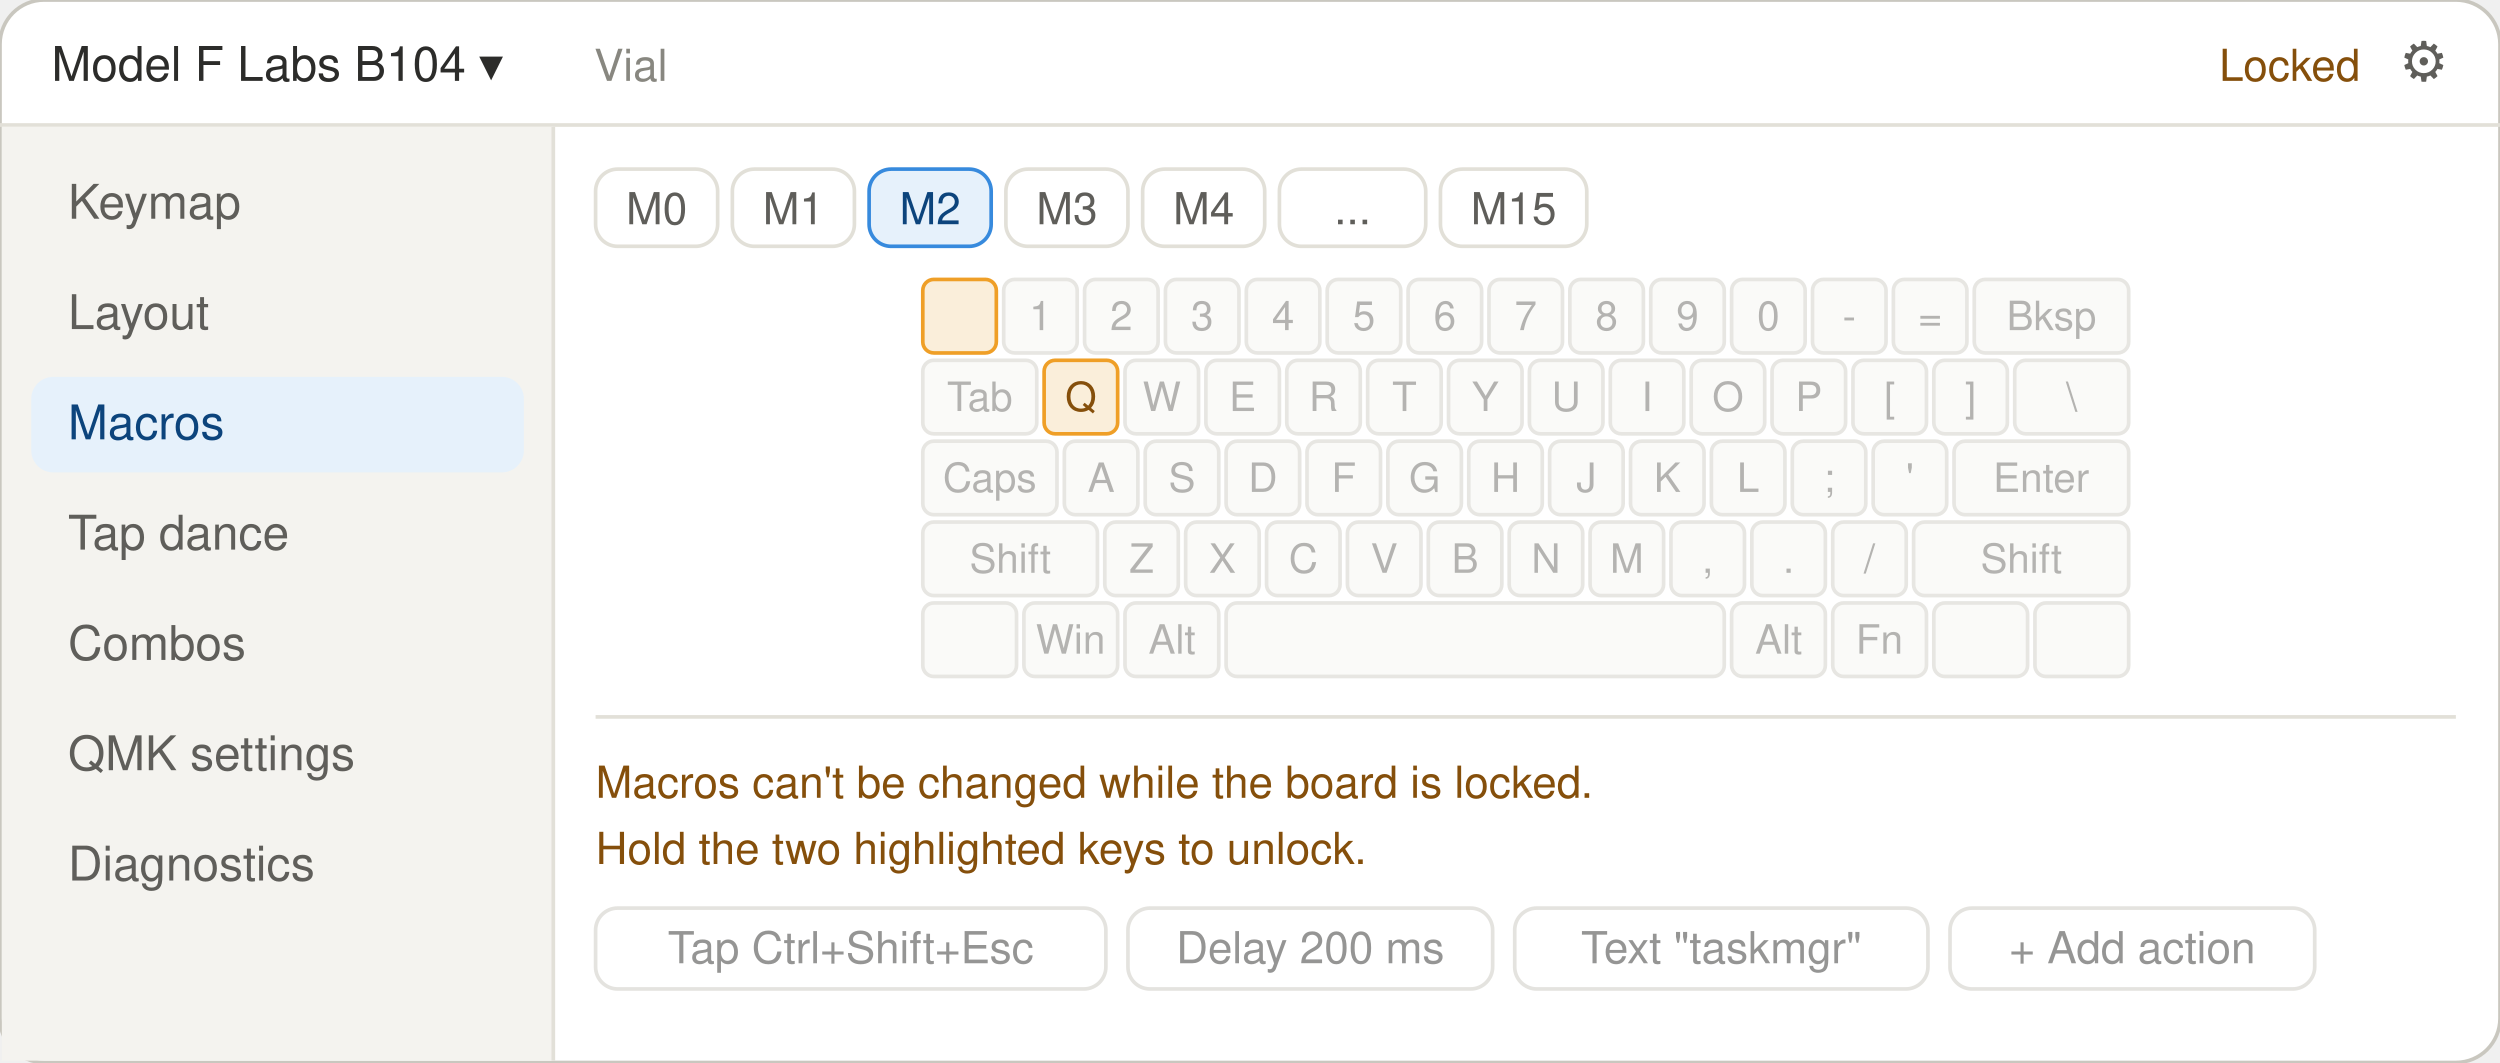
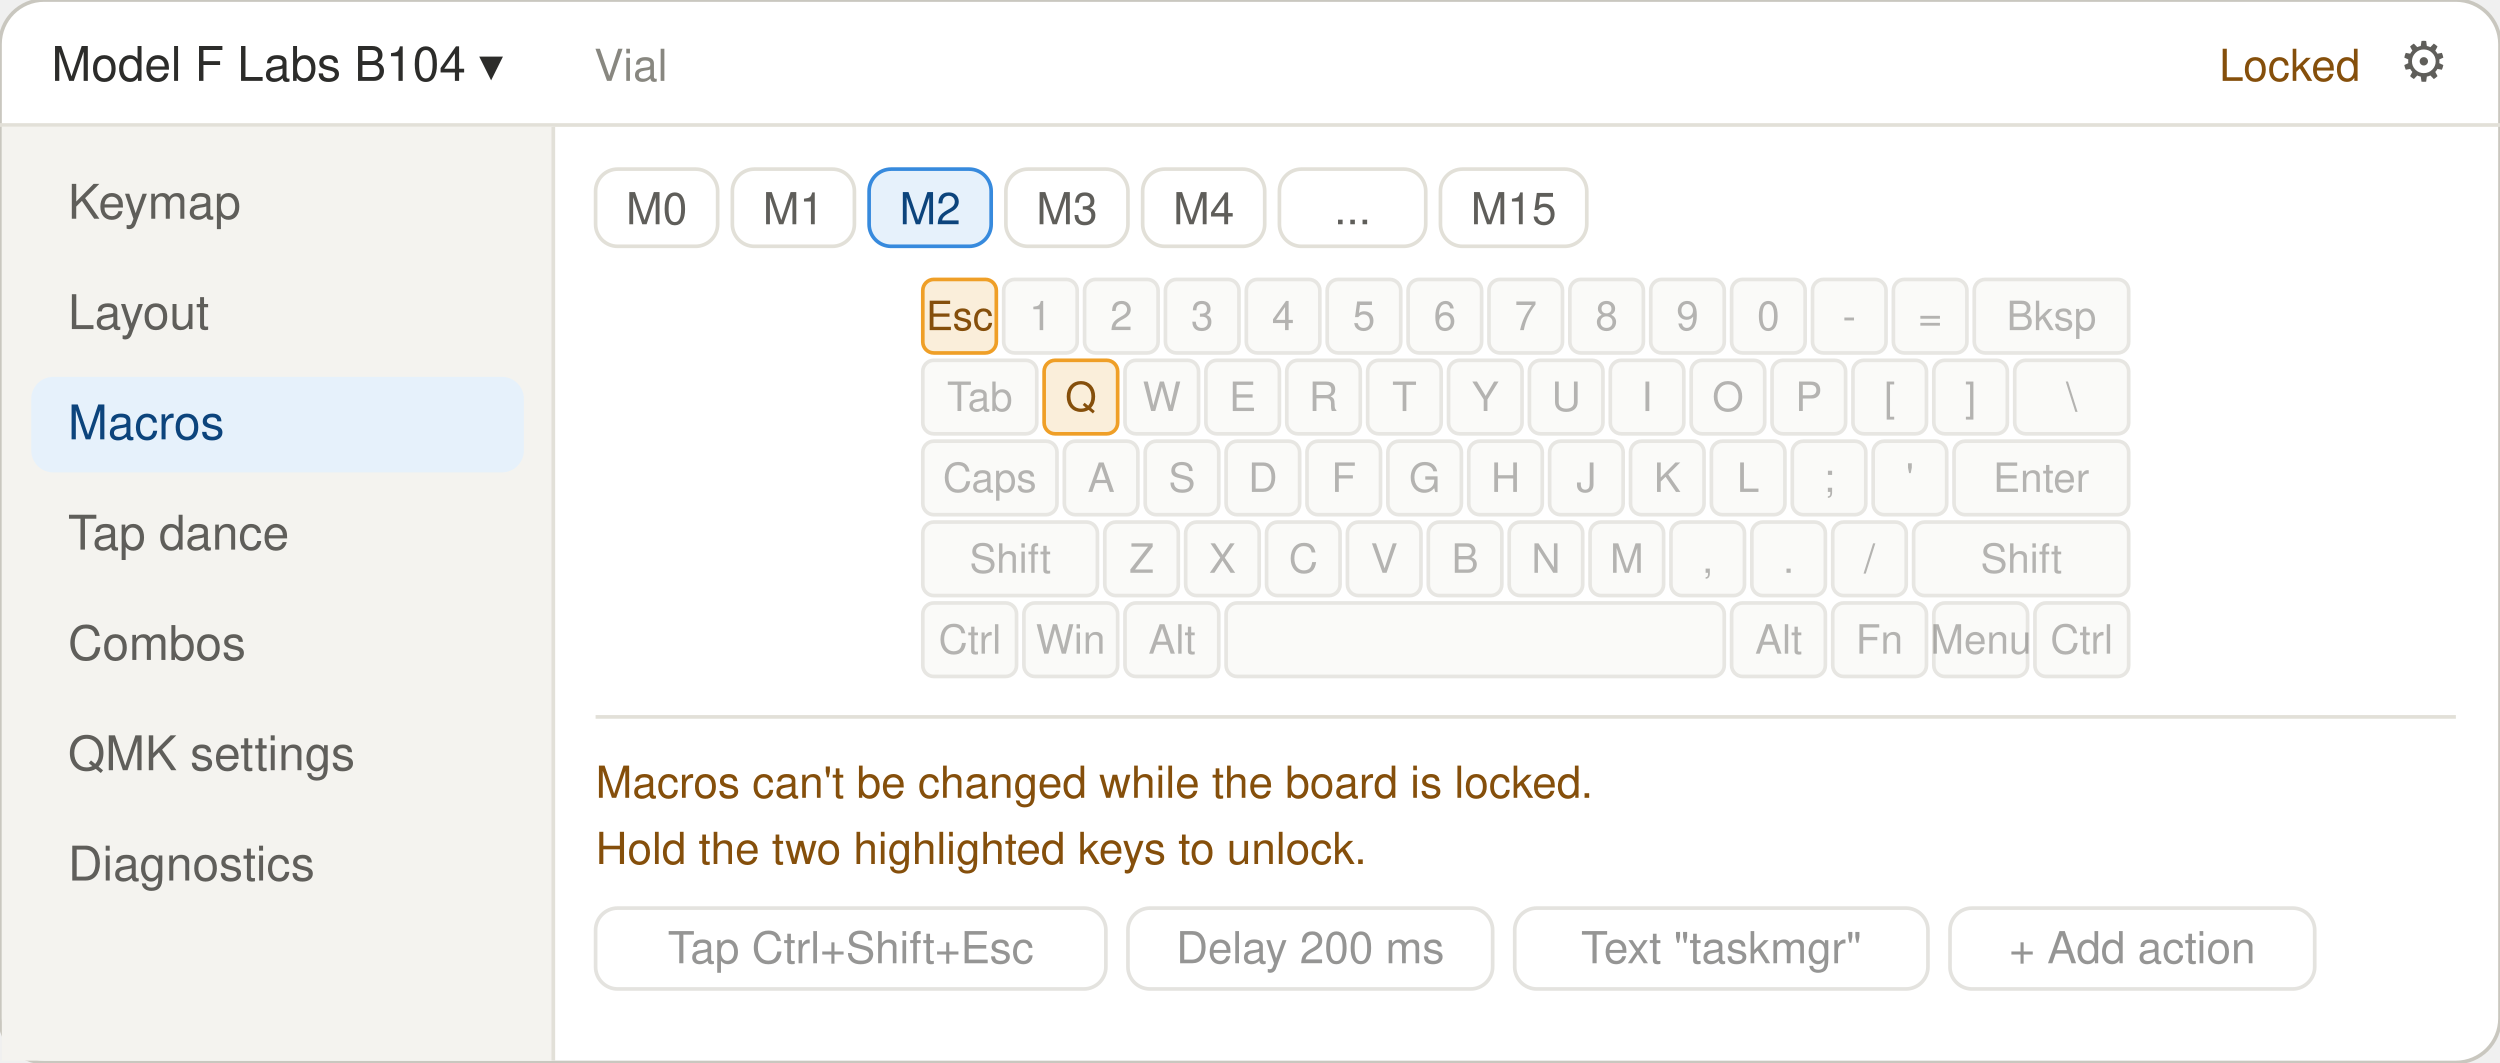
<svg xmlns="http://www.w3.org/2000/svg" width="680" height="289" viewBox="0 0 680 289">
  <rect x="0.0" y="0.0" width="680.0" height="289.0" rx="12" fill="#FFFFFF" stroke="#C9C7BF" stroke-width="1" />
  <text x="14.0" y="22.0" font-family="Segoe UI, Helvetica, Arial, sans-serif" font-size="13" fill="#2C2C2A" text-anchor="start" font-weight="400">Model F Labs B104  ▾</text>
  <text x="161.6" y="22.0" font-family="Segoe UI, Helvetica, Arial, sans-serif" font-size="12" fill="#888780" text-anchor="start" font-weight="400">Vial</text>
  <text x="666.0" y="22.0" font-family="Segoe UI, Helvetica, Arial, sans-serif" font-size="15" fill="#5F5E5A" text-anchor="end" font-weight="400">⚙</text>
  <text x="642.0" y="22.0" font-family="Segoe UI, Helvetica, Arial, sans-serif" font-size="12" fill="#854F0B" text-anchor="end" font-weight="400">Locked</text>
  <line x1="0" y1="34" x2="680" y2="34" stroke="#E2E0D8" stroke-width="1" />
  <rect x="0.5" y="34.5" width="150.0" height="254.0" rx="0" fill="#F4F3EF" stroke="none" />
  <line x1="150.5" y1="34.5" x2="150.5" y2="288.5" stroke="#E2E0D8" stroke-width="1" />
  <text x="18.5" y="59.5" font-family="Segoe UI, Helvetica, Arial, sans-serif" font-size="13" fill="#5F5E5A" text-anchor="start" font-weight="400">Keymap</text>
  <text x="18.5" y="89.5" font-family="Segoe UI, Helvetica, Arial, sans-serif" font-size="13" fill="#5F5E5A" text-anchor="start" font-weight="400">Layout</text>
  <rect x="8.5" y="102.5" width="134.0" height="26.0" rx="6" fill="#E6F1FB" stroke="none" />
  <text x="18.5" y="119.5" font-family="Segoe UI, Helvetica, Arial, sans-serif" font-size="13" fill="#0C447C" text-anchor="start" font-weight="400">Macros</text>
  <text x="18.5" y="149.5" font-family="Segoe UI, Helvetica, Arial, sans-serif" font-size="13" fill="#5F5E5A" text-anchor="start" font-weight="400">Tap dance</text>
  <text x="18.5" y="179.5" font-family="Segoe UI, Helvetica, Arial, sans-serif" font-size="13" fill="#5F5E5A" text-anchor="start" font-weight="400">Combos</text>
  <text x="18.5" y="209.5" font-family="Segoe UI, Helvetica, Arial, sans-serif" font-size="13" fill="#5F5E5A" text-anchor="start" font-weight="400">QMK settings</text>
  <text x="18.5" y="239.5" font-family="Segoe UI, Helvetica, Arial, sans-serif" font-size="13" fill="#5F5E5A" text-anchor="start" font-weight="400">Diagnostics</text>
  <rect x="162.0" y="46.0" width="33.2" height="21.0" rx="6" fill="#FFFFFF" stroke="#E2E0D8" stroke-width="1" />
  <text x="178.6" y="61.0" font-family="Segoe UI, Helvetica, Arial, sans-serif" font-size="12" fill="#5F5E5A" text-anchor="middle" font-weight="400">M0</text>
  <rect x="199.2" y="46.0" width="33.2" height="21.0" rx="6" fill="#FFFFFF" stroke="#E2E0D8" stroke-width="1" />
  <text x="215.8" y="61.0" font-family="Segoe UI, Helvetica, Arial, sans-serif" font-size="12" fill="#5F5E5A" text-anchor="middle" font-weight="400">M1</text>
  <rect x="236.4" y="46.0" width="33.2" height="21.0" rx="6" fill="#E6F1FB" stroke="#378ADD" stroke-width="1" />
  <text x="253.0" y="61.0" font-family="Segoe UI, Helvetica, Arial, sans-serif" font-size="12" fill="#0C447C" text-anchor="middle" font-weight="400">M2</text>
  <rect x="273.6" y="46.0" width="33.2" height="21.0" rx="6" fill="#FFFFFF" stroke="#E2E0D8" stroke-width="1" />
  <text x="290.2" y="61.0" font-family="Segoe UI, Helvetica, Arial, sans-serif" font-size="12" fill="#5F5E5A" text-anchor="middle" font-weight="400">M3</text>
  <rect x="310.8" y="46.0" width="33.2" height="21.0" rx="6" fill="#FFFFFF" stroke="#E2E0D8" stroke-width="1" />
  <text x="327.4" y="61.0" font-family="Segoe UI, Helvetica, Arial, sans-serif" font-size="12" fill="#5F5E5A" text-anchor="middle" font-weight="400">M4</text>
  <rect x="348.0" y="46.0" width="39.8" height="21.0" rx="6" fill="#FFFFFF" stroke="#E2E0D8" stroke-width="1" />
  <text x="367.9" y="61.0" font-family="Segoe UI, Helvetica, Arial, sans-serif" font-size="12" fill="#5F5E5A" text-anchor="middle" font-weight="400">...</text>
  <rect x="391.8" y="46.0" width="39.8" height="21.0" rx="6" fill="#FFFFFF" stroke="#E2E0D8" stroke-width="1" />
  <text x="411.7" y="61.0" font-family="Segoe UI, Helvetica, Arial, sans-serif" font-size="12" fill="#5F5E5A" text-anchor="middle" font-weight="400">M15</text>
  <rect x="251.0" y="76.0" width="20.0" height="20.0" rx="3" fill="#FAEEDA" stroke="#EF9F27" stroke-width="1" />
+   <text x="261.0" y="89.8" font-family="Segoe UI, Helvetica, Arial, sans-serif" font-size="11" fill="#854F0B" text-anchor="middle" font-weight="400">Esc</text>
  <rect x="273.0" y="76.0" width="20.0" height="20.0" rx="3" fill="#F4F3EF" stroke="#C9C7BF" stroke-width="1" opacity="0.45" />
  <text x="283.0" y="89.8" font-family="Segoe UI, Helvetica, Arial, sans-serif" font-size="11" fill="#5F5E5A" text-anchor="middle" font-weight="400" opacity="0.45">1</text>
  <rect x="295.0" y="76.0" width="20.0" height="20.0" rx="3" fill="#F4F3EF" stroke="#C9C7BF" stroke-width="1" opacity="0.45" />
  <text x="305.0" y="89.8" font-family="Segoe UI, Helvetica, Arial, sans-serif" font-size="11" fill="#5F5E5A" text-anchor="middle" font-weight="400" opacity="0.45">2</text>
  <rect x="317.0" y="76.0" width="20.0" height="20.0" rx="3" fill="#F4F3EF" stroke="#C9C7BF" stroke-width="1" opacity="0.45" />
  <text x="327.0" y="89.8" font-family="Segoe UI, Helvetica, Arial, sans-serif" font-size="11" fill="#5F5E5A" text-anchor="middle" font-weight="400" opacity="0.45">3</text>
  <rect x="339.0" y="76.0" width="20.0" height="20.0" rx="3" fill="#F4F3EF" stroke="#C9C7BF" stroke-width="1" opacity="0.45" />
  <text x="349.0" y="89.8" font-family="Segoe UI, Helvetica, Arial, sans-serif" font-size="11" fill="#5F5E5A" text-anchor="middle" font-weight="400" opacity="0.45">4</text>
  <rect x="361.0" y="76.0" width="20.0" height="20.0" rx="3" fill="#F4F3EF" stroke="#C9C7BF" stroke-width="1" opacity="0.45" />
  <text x="371.0" y="89.8" font-family="Segoe UI, Helvetica, Arial, sans-serif" font-size="11" fill="#5F5E5A" text-anchor="middle" font-weight="400" opacity="0.45">5</text>
  <rect x="383.0" y="76.0" width="20.0" height="20.0" rx="3" fill="#F4F3EF" stroke="#C9C7BF" stroke-width="1" opacity="0.45" />
  <text x="393.0" y="89.8" font-family="Segoe UI, Helvetica, Arial, sans-serif" font-size="11" fill="#5F5E5A" text-anchor="middle" font-weight="400" opacity="0.45">6</text>
  <rect x="405.0" y="76.0" width="20.0" height="20.0" rx="3" fill="#F4F3EF" stroke="#C9C7BF" stroke-width="1" opacity="0.45" />
  <text x="415.0" y="89.8" font-family="Segoe UI, Helvetica, Arial, sans-serif" font-size="11" fill="#5F5E5A" text-anchor="middle" font-weight="400" opacity="0.45">7</text>
  <rect x="427.0" y="76.0" width="20.0" height="20.0" rx="3" fill="#F4F3EF" stroke="#C9C7BF" stroke-width="1" opacity="0.45" />
  <text x="437.0" y="89.8" font-family="Segoe UI, Helvetica, Arial, sans-serif" font-size="11" fill="#5F5E5A" text-anchor="middle" font-weight="400" opacity="0.45">8</text>
  <rect x="449.0" y="76.0" width="20.0" height="20.0" rx="3" fill="#F4F3EF" stroke="#C9C7BF" stroke-width="1" opacity="0.45" />
  <text x="459.0" y="89.8" font-family="Segoe UI, Helvetica, Arial, sans-serif" font-size="11" fill="#5F5E5A" text-anchor="middle" font-weight="400" opacity="0.45">9</text>
  <rect x="471.0" y="76.0" width="20.0" height="20.0" rx="3" fill="#F4F3EF" stroke="#C9C7BF" stroke-width="1" opacity="0.45" />
  <text x="481.0" y="89.8" font-family="Segoe UI, Helvetica, Arial, sans-serif" font-size="11" fill="#5F5E5A" text-anchor="middle" font-weight="400" opacity="0.45">0</text>
  <rect x="493.0" y="76.0" width="20.0" height="20.0" rx="3" fill="#F4F3EF" stroke="#C9C7BF" stroke-width="1" opacity="0.45" />
  <text x="503.0" y="89.8" font-family="Segoe UI, Helvetica, Arial, sans-serif" font-size="11" fill="#5F5E5A" text-anchor="middle" font-weight="400" opacity="0.45">-</text>
  <rect x="515.0" y="76.0" width="20.0" height="20.0" rx="3" fill="#F4F3EF" stroke="#C9C7BF" stroke-width="1" opacity="0.45" />
  <text x="525.0" y="89.8" font-family="Segoe UI, Helvetica, Arial, sans-serif" font-size="11" fill="#5F5E5A" text-anchor="middle" font-weight="400" opacity="0.45">=</text>
  <rect x="537.0" y="76.0" width="42.0" height="20.0" rx="3" fill="#F4F3EF" stroke="#C9C7BF" stroke-width="1" opacity="0.45" />
  <text x="558.0" y="89.8" font-family="Segoe UI, Helvetica, Arial, sans-serif" font-size="11" fill="#5F5E5A" text-anchor="middle" font-weight="400" opacity="0.45">Bksp</text>
  <rect x="251.0" y="98.0" width="31.0" height="20.0" rx="3" fill="#F4F3EF" stroke="#C9C7BF" stroke-width="1" opacity="0.45" />
  <text x="266.5" y="111.8" font-family="Segoe UI, Helvetica, Arial, sans-serif" font-size="11" fill="#5F5E5A" text-anchor="middle" font-weight="400" opacity="0.45">Tab</text>
  <rect x="284.0" y="98.0" width="20.0" height="20.0" rx="3" fill="#FAEEDA" stroke="#EF9F27" stroke-width="1" />
  <text x="294.0" y="111.8" font-family="Segoe UI, Helvetica, Arial, sans-serif" font-size="11" fill="#854F0B" text-anchor="middle" font-weight="400">Q</text>
  <rect x="306.0" y="98.0" width="20.0" height="20.0" rx="3" fill="#F4F3EF" stroke="#C9C7BF" stroke-width="1" opacity="0.45" />
  <text x="316.0" y="111.8" font-family="Segoe UI, Helvetica, Arial, sans-serif" font-size="11" fill="#5F5E5A" text-anchor="middle" font-weight="400" opacity="0.45">W</text>
  <rect x="328.0" y="98.0" width="20.0" height="20.0" rx="3" fill="#F4F3EF" stroke="#C9C7BF" stroke-width="1" opacity="0.45" />
  <text x="338.0" y="111.8" font-family="Segoe UI, Helvetica, Arial, sans-serif" font-size="11" fill="#5F5E5A" text-anchor="middle" font-weight="400" opacity="0.45">E</text>
  <rect x="350.0" y="98.0" width="20.0" height="20.0" rx="3" fill="#F4F3EF" stroke="#C9C7BF" stroke-width="1" opacity="0.45" />
  <text x="360.0" y="111.8" font-family="Segoe UI, Helvetica, Arial, sans-serif" font-size="11" fill="#5F5E5A" text-anchor="middle" font-weight="400" opacity="0.45">R</text>
  <rect x="372.0" y="98.0" width="20.0" height="20.0" rx="3" fill="#F4F3EF" stroke="#C9C7BF" stroke-width="1" opacity="0.45" />
  <text x="382.0" y="111.8" font-family="Segoe UI, Helvetica, Arial, sans-serif" font-size="11" fill="#5F5E5A" text-anchor="middle" font-weight="400" opacity="0.45">T</text>
  <rect x="394.0" y="98.0" width="20.0" height="20.0" rx="3" fill="#F4F3EF" stroke="#C9C7BF" stroke-width="1" opacity="0.45" />
  <text x="404.0" y="111.8" font-family="Segoe UI, Helvetica, Arial, sans-serif" font-size="11" fill="#5F5E5A" text-anchor="middle" font-weight="400" opacity="0.45">Y</text>
  <rect x="416.0" y="98.0" width="20.0" height="20.0" rx="3" fill="#F4F3EF" stroke="#C9C7BF" stroke-width="1" opacity="0.45" />
  <text x="426.0" y="111.8" font-family="Segoe UI, Helvetica, Arial, sans-serif" font-size="11" fill="#5F5E5A" text-anchor="middle" font-weight="400" opacity="0.45">U</text>
  <rect x="438.0" y="98.0" width="20.0" height="20.0" rx="3" fill="#F4F3EF" stroke="#C9C7BF" stroke-width="1" opacity="0.45" />
  <text x="448.0" y="111.8" font-family="Segoe UI, Helvetica, Arial, sans-serif" font-size="11" fill="#5F5E5A" text-anchor="middle" font-weight="400" opacity="0.45">I</text>
  <rect x="460.0" y="98.0" width="20.0" height="20.0" rx="3" fill="#F4F3EF" stroke="#C9C7BF" stroke-width="1" opacity="0.45" />
  <text x="470.0" y="111.8" font-family="Segoe UI, Helvetica, Arial, sans-serif" font-size="11" fill="#5F5E5A" text-anchor="middle" font-weight="400" opacity="0.45">O</text>
  <rect x="482.0" y="98.0" width="20.0" height="20.0" rx="3" fill="#F4F3EF" stroke="#C9C7BF" stroke-width="1" opacity="0.45" />
  <text x="492.0" y="111.8" font-family="Segoe UI, Helvetica, Arial, sans-serif" font-size="11" fill="#5F5E5A" text-anchor="middle" font-weight="400" opacity="0.45">P</text>
  <rect x="504.0" y="98.0" width="20.0" height="20.0" rx="3" fill="#F4F3EF" stroke="#C9C7BF" stroke-width="1" opacity="0.45" />
  <text x="514.0" y="111.8" font-family="Segoe UI, Helvetica, Arial, sans-serif" font-size="11" fill="#5F5E5A" text-anchor="middle" font-weight="400" opacity="0.45">[</text>
  <rect x="526.0" y="98.0" width="20.0" height="20.0" rx="3" fill="#F4F3EF" stroke="#C9C7BF" stroke-width="1" opacity="0.45" />
  <text x="536.0" y="111.8" font-family="Segoe UI, Helvetica, Arial, sans-serif" font-size="11" fill="#5F5E5A" text-anchor="middle" font-weight="400" opacity="0.45">]</text>
  <rect x="548.0" y="98.0" width="31.0" height="20.0" rx="3" fill="#F4F3EF" stroke="#C9C7BF" stroke-width="1" opacity="0.45" />
  <text x="563.5" y="111.8" font-family="Segoe UI, Helvetica, Arial, sans-serif" font-size="11" fill="#5F5E5A" text-anchor="middle" font-weight="400" opacity="0.45">\</text>
  <rect x="251.0" y="120.0" width="36.5" height="20.0" rx="3" fill="#F4F3EF" stroke="#C9C7BF" stroke-width="1" opacity="0.45" />
  <text x="269.2" y="133.8" font-family="Segoe UI, Helvetica, Arial, sans-serif" font-size="11" fill="#5F5E5A" text-anchor="middle" font-weight="400" opacity="0.45">Caps</text>
  <rect x="289.5" y="120.0" width="20.0" height="20.0" rx="3" fill="#F4F3EF" stroke="#C9C7BF" stroke-width="1" opacity="0.45" />
  <text x="299.5" y="133.8" font-family="Segoe UI, Helvetica, Arial, sans-serif" font-size="11" fill="#5F5E5A" text-anchor="middle" font-weight="400" opacity="0.45">A</text>
  <rect x="311.5" y="120.0" width="20.0" height="20.0" rx="3" fill="#F4F3EF" stroke="#C9C7BF" stroke-width="1" opacity="0.45" />
  <text x="321.5" y="133.8" font-family="Segoe UI, Helvetica, Arial, sans-serif" font-size="11" fill="#5F5E5A" text-anchor="middle" font-weight="400" opacity="0.45">S</text>
  <rect x="333.5" y="120.0" width="20.0" height="20.0" rx="3" fill="#F4F3EF" stroke="#C9C7BF" stroke-width="1" opacity="0.45" />
  <text x="343.5" y="133.8" font-family="Segoe UI, Helvetica, Arial, sans-serif" font-size="11" fill="#5F5E5A" text-anchor="middle" font-weight="400" opacity="0.45">D</text>
  <rect x="355.5" y="120.0" width="20.0" height="20.0" rx="3" fill="#F4F3EF" stroke="#C9C7BF" stroke-width="1" opacity="0.45" />
  <text x="365.5" y="133.8" font-family="Segoe UI, Helvetica, Arial, sans-serif" font-size="11" fill="#5F5E5A" text-anchor="middle" font-weight="400" opacity="0.45">F</text>
  <rect x="377.5" y="120.0" width="20.0" height="20.0" rx="3" fill="#F4F3EF" stroke="#C9C7BF" stroke-width="1" opacity="0.45" />
  <text x="387.5" y="133.8" font-family="Segoe UI, Helvetica, Arial, sans-serif" font-size="11" fill="#5F5E5A" text-anchor="middle" font-weight="400" opacity="0.45">G</text>
  <rect x="399.5" y="120.0" width="20.0" height="20.0" rx="3" fill="#F4F3EF" stroke="#C9C7BF" stroke-width="1" opacity="0.45" />
  <text x="409.5" y="133.8" font-family="Segoe UI, Helvetica, Arial, sans-serif" font-size="11" fill="#5F5E5A" text-anchor="middle" font-weight="400" opacity="0.45">H</text>
  <rect x="421.5" y="120.0" width="20.0" height="20.0" rx="3" fill="#F4F3EF" stroke="#C9C7BF" stroke-width="1" opacity="0.45" />
  <text x="431.5" y="133.8" font-family="Segoe UI, Helvetica, Arial, sans-serif" font-size="11" fill="#5F5E5A" text-anchor="middle" font-weight="400" opacity="0.45">J</text>
  <rect x="443.5" y="120.0" width="20.0" height="20.0" rx="3" fill="#F4F3EF" stroke="#C9C7BF" stroke-width="1" opacity="0.45" />
  <text x="453.5" y="133.8" font-family="Segoe UI, Helvetica, Arial, sans-serif" font-size="11" fill="#5F5E5A" text-anchor="middle" font-weight="400" opacity="0.45">K</text>
  <rect x="465.5" y="120.0" width="20.0" height="20.0" rx="3" fill="#F4F3EF" stroke="#C9C7BF" stroke-width="1" opacity="0.45" />
  <text x="475.5" y="133.8" font-family="Segoe UI, Helvetica, Arial, sans-serif" font-size="11" fill="#5F5E5A" text-anchor="middle" font-weight="400" opacity="0.45">L</text>
  <rect x="487.5" y="120.0" width="20.0" height="20.0" rx="3" fill="#F4F3EF" stroke="#C9C7BF" stroke-width="1" opacity="0.45" />
  <text x="497.5" y="133.8" font-family="Segoe UI, Helvetica, Arial, sans-serif" font-size="11" fill="#5F5E5A" text-anchor="middle" font-weight="400" opacity="0.45">;</text>
  <rect x="509.5" y="120.0" width="20.0" height="20.0" rx="3" fill="#F4F3EF" stroke="#C9C7BF" stroke-width="1" opacity="0.45" />
  <text x="519.5" y="133.8" font-family="Segoe UI, Helvetica, Arial, sans-serif" font-size="11" fill="#5F5E5A" text-anchor="middle" font-weight="400" opacity="0.45">'</text>
  <rect x="531.5" y="120.0" width="47.5" height="20.0" rx="3" fill="#F4F3EF" stroke="#C9C7BF" stroke-width="1" opacity="0.45" />
  <text x="555.2" y="133.8" font-family="Segoe UI, Helvetica, Arial, sans-serif" font-size="11" fill="#5F5E5A" text-anchor="middle" font-weight="400" opacity="0.45">Enter</text>
  <rect x="251.0" y="142.0" width="47.5" height="20.0" rx="3" fill="#F4F3EF" stroke="#C9C7BF" stroke-width="1" opacity="0.45" />
  <text x="274.8" y="155.8" font-family="Segoe UI, Helvetica, Arial, sans-serif" font-size="11" fill="#5F5E5A" text-anchor="middle" font-weight="400" opacity="0.45">Shift</text>
  <rect x="300.5" y="142.0" width="20.0" height="20.0" rx="3" fill="#F4F3EF" stroke="#C9C7BF" stroke-width="1" opacity="0.45" />
  <text x="310.5" y="155.8" font-family="Segoe UI, Helvetica, Arial, sans-serif" font-size="11" fill="#5F5E5A" text-anchor="middle" font-weight="400" opacity="0.45">Z</text>
  <rect x="322.5" y="142.0" width="20.0" height="20.0" rx="3" fill="#F4F3EF" stroke="#C9C7BF" stroke-width="1" opacity="0.45" />
  <text x="332.5" y="155.8" font-family="Segoe UI, Helvetica, Arial, sans-serif" font-size="11" fill="#5F5E5A" text-anchor="middle" font-weight="400" opacity="0.45">X</text>
  <rect x="344.5" y="142.0" width="20.0" height="20.0" rx="3" fill="#F4F3EF" stroke="#C9C7BF" stroke-width="1" opacity="0.45" />
  <text x="354.5" y="155.8" font-family="Segoe UI, Helvetica, Arial, sans-serif" font-size="11" fill="#5F5E5A" text-anchor="middle" font-weight="400" opacity="0.45">C</text>
  <rect x="366.5" y="142.0" width="20.0" height="20.0" rx="3" fill="#F4F3EF" stroke="#C9C7BF" stroke-width="1" opacity="0.45" />
  <text x="376.5" y="155.8" font-family="Segoe UI, Helvetica, Arial, sans-serif" font-size="11" fill="#5F5E5A" text-anchor="middle" font-weight="400" opacity="0.45">V</text>
  <rect x="388.5" y="142.0" width="20.0" height="20.0" rx="3" fill="#F4F3EF" stroke="#C9C7BF" stroke-width="1" opacity="0.45" />
  <text x="398.5" y="155.8" font-family="Segoe UI, Helvetica, Arial, sans-serif" font-size="11" fill="#5F5E5A" text-anchor="middle" font-weight="400" opacity="0.45">B</text>
  <rect x="410.5" y="142.0" width="20.0" height="20.0" rx="3" fill="#F4F3EF" stroke="#C9C7BF" stroke-width="1" opacity="0.45" />
  <text x="420.5" y="155.8" font-family="Segoe UI, Helvetica, Arial, sans-serif" font-size="11" fill="#5F5E5A" text-anchor="middle" font-weight="400" opacity="0.45">N</text>
  <rect x="432.5" y="142.0" width="20.0" height="20.0" rx="3" fill="#F4F3EF" stroke="#C9C7BF" stroke-width="1" opacity="0.45" />
  <text x="442.5" y="155.8" font-family="Segoe UI, Helvetica, Arial, sans-serif" font-size="11" fill="#5F5E5A" text-anchor="middle" font-weight="400" opacity="0.45">M</text>
  <rect x="454.5" y="142.0" width="20.0" height="20.0" rx="3" fill="#F4F3EF" stroke="#C9C7BF" stroke-width="1" opacity="0.45" />
  <text x="464.5" y="155.8" font-family="Segoe UI, Helvetica, Arial, sans-serif" font-size="11" fill="#5F5E5A" text-anchor="middle" font-weight="400" opacity="0.45">,</text>
  <rect x="476.5" y="142.0" width="20.0" height="20.0" rx="3" fill="#F4F3EF" stroke="#C9C7BF" stroke-width="1" opacity="0.45" />
  <text x="486.5" y="155.8" font-family="Segoe UI, Helvetica, Arial, sans-serif" font-size="11" fill="#5F5E5A" text-anchor="middle" font-weight="400" opacity="0.45">.</text>
  <rect x="498.5" y="142.0" width="20.0" height="20.0" rx="3" fill="#F4F3EF" stroke="#C9C7BF" stroke-width="1" opacity="0.45" />
  <text x="508.5" y="155.8" font-family="Segoe UI, Helvetica, Arial, sans-serif" font-size="11" fill="#5F5E5A" text-anchor="middle" font-weight="400" opacity="0.45">/</text>
  <rect x="520.5" y="142.0" width="58.5" height="20.0" rx="3" fill="#F4F3EF" stroke="#C9C7BF" stroke-width="1" opacity="0.45" />
  <text x="549.8" y="155.8" font-family="Segoe UI, Helvetica, Arial, sans-serif" font-size="11" fill="#5F5E5A" text-anchor="middle" font-weight="400" opacity="0.45">Shift</text>
  <rect x="251.0" y="164.0" width="25.5" height="20.0" rx="3" fill="#F4F3EF" stroke="#C9C7BF" stroke-width="1" opacity="0.45" />
+   <text x="263.8" y="177.8" font-family="Segoe UI, Helvetica, Arial, sans-serif" font-size="11" fill="#5F5E5A" text-anchor="middle" font-weight="400" opacity="0.45">Ctrl</text>
  <rect x="278.5" y="164.0" width="25.5" height="20.0" rx="3" fill="#F4F3EF" stroke="#C9C7BF" stroke-width="1" opacity="0.45" />
  <text x="291.2" y="177.8" font-family="Segoe UI, Helvetica, Arial, sans-serif" font-size="11" fill="#5F5E5A" text-anchor="middle" font-weight="400" opacity="0.45">Win</text>
  <rect x="306.0" y="164.0" width="25.5" height="20.0" rx="3" fill="#F4F3EF" stroke="#C9C7BF" stroke-width="1" opacity="0.45" />
  <text x="318.8" y="177.8" font-family="Segoe UI, Helvetica, Arial, sans-serif" font-size="11" fill="#5F5E5A" text-anchor="middle" font-weight="400" opacity="0.45">Alt</text>
  <rect x="333.5" y="164.0" width="135.5" height="20.0" rx="3" fill="#F4F3EF" stroke="#C9C7BF" stroke-width="1" opacity="0.45" />
  <rect x="471.0" y="164.0" width="25.5" height="20.0" rx="3" fill="#F4F3EF" stroke="#C9C7BF" stroke-width="1" opacity="0.45" />
  <text x="483.8" y="177.8" font-family="Segoe UI, Helvetica, Arial, sans-serif" font-size="11" fill="#5F5E5A" text-anchor="middle" font-weight="400" opacity="0.45">Alt</text>
  <rect x="498.5" y="164.0" width="25.5" height="20.0" rx="3" fill="#F4F3EF" stroke="#C9C7BF" stroke-width="1" opacity="0.45" />
  <text x="511.2" y="177.8" font-family="Segoe UI, Helvetica, Arial, sans-serif" font-size="11" fill="#5F5E5A" text-anchor="middle" font-weight="400" opacity="0.45">Fn</text>
  <rect x="526.0" y="164.0" width="25.5" height="20.0" rx="3" fill="#F4F3EF" stroke="#C9C7BF" stroke-width="1" opacity="0.45" />
+   <text x="538.8" y="177.8" font-family="Segoe UI, Helvetica, Arial, sans-serif" font-size="11" fill="#5F5E5A" text-anchor="middle" font-weight="400" opacity="0.45">Menu</text>
  <rect x="553.5" y="164.0" width="25.5" height="20.0" rx="3" fill="#F4F3EF" stroke="#C9C7BF" stroke-width="1" opacity="0.45" />
+   <text x="566.2" y="177.8" font-family="Segoe UI, Helvetica, Arial, sans-serif" font-size="11" fill="#5F5E5A" text-anchor="middle" font-weight="400" opacity="0.45">Ctrl</text>
  <line x1="162" y1="195" x2="668" y2="195" stroke="#E2E0D8" stroke-width="1" />
  <text x="162.0" y="217.0" font-family="Segoe UI, Helvetica, Arial, sans-serif" font-size="12" fill="#854F0B" text-anchor="start" font-weight="400">Macros can't be changed while the board is locked.</text>
  <text x="162.0" y="235.0" font-family="Segoe UI, Helvetica, Arial, sans-serif" font-size="12" fill="#854F0B" text-anchor="start" font-weight="400">Hold the two highlighted keys to unlock.</text>
  <rect x="162.0" y="247.0" width="138.8" height="22.0" rx="6" fill="#FFFFFF" stroke="#C9C7BF" stroke-width="1" opacity="0.5" />
  <text x="231.4" y="262.0" font-family="Segoe UI, Helvetica, Arial, sans-serif" font-size="12" fill="#2C2C2A" text-anchor="middle" font-weight="400" opacity="0.5">Tap Ctrl+Shift+Esc</text>
  <rect x="306.8" y="247.0" width="99.2" height="22.0" rx="6" fill="#FFFFFF" stroke="#C9C7BF" stroke-width="1" opacity="0.5" />
  <text x="356.4" y="262.0" font-family="Segoe UI, Helvetica, Arial, sans-serif" font-size="12" fill="#2C2C2A" text-anchor="middle" font-weight="400" opacity="0.5">Delay 200 ms</text>
  <rect x="412.0" y="247.0" width="112.4" height="22.0" rx="6" fill="#FFFFFF" stroke="#C9C7BF" stroke-width="1" opacity="0.5" />
  <text x="468.2" y="262.0" font-family="Segoe UI, Helvetica, Arial, sans-serif" font-size="12" fill="#2C2C2A" text-anchor="middle" font-weight="400" opacity="0.5">Text "taskmgr"</text>
  <rect x="530.4" y="247.0" width="99.2" height="22.0" rx="6" fill="#FFFFFF" stroke="#C9C7BF" stroke-width="1" opacity="0.5" />
  <text x="580.0" y="262.0" font-family="Segoe UI, Helvetica, Arial, sans-serif" font-size="12" fill="#2C2C2A" text-anchor="middle" font-weight="400" opacity="0.5">+ Add action</text>
</svg>
